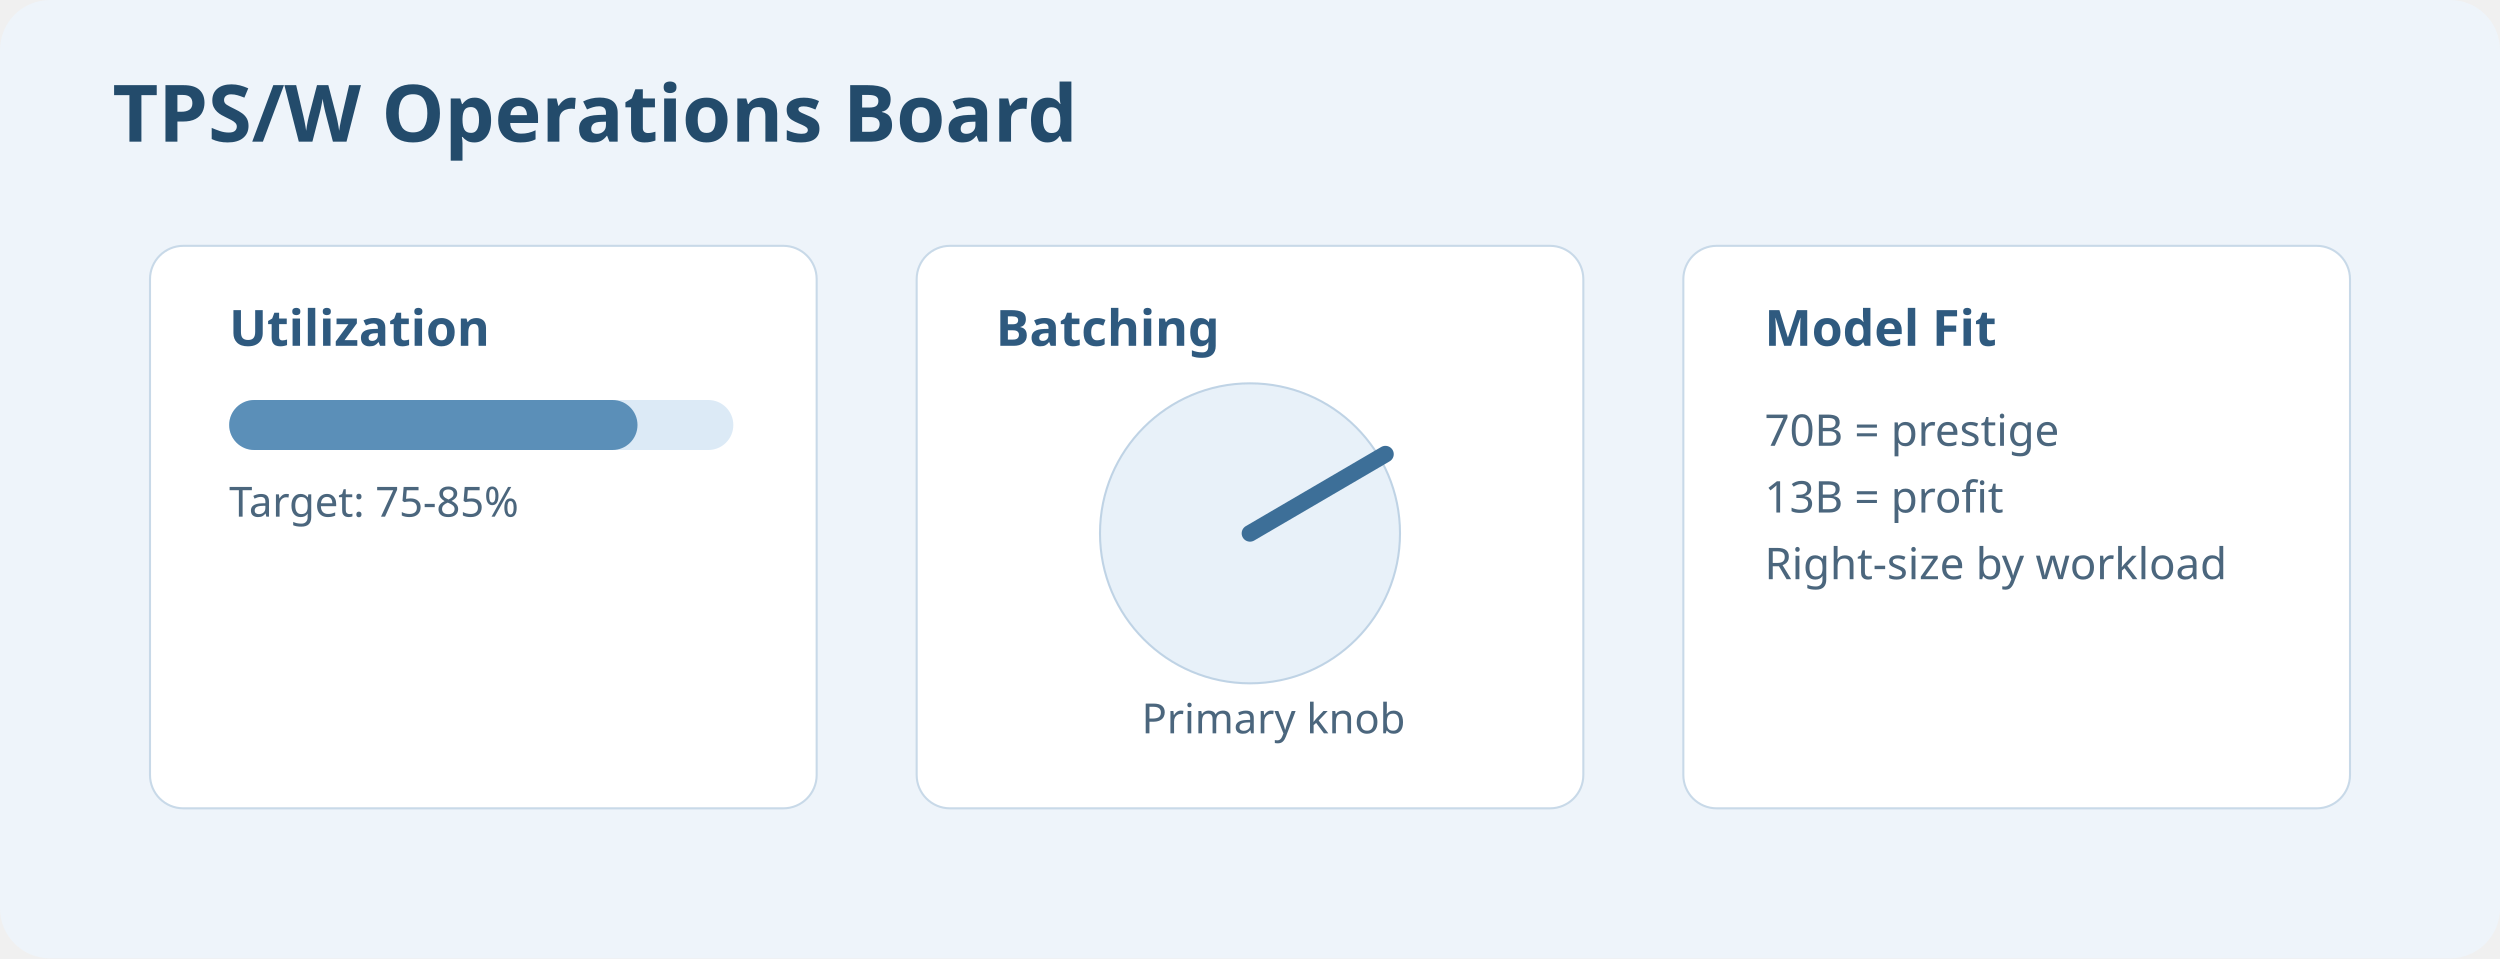
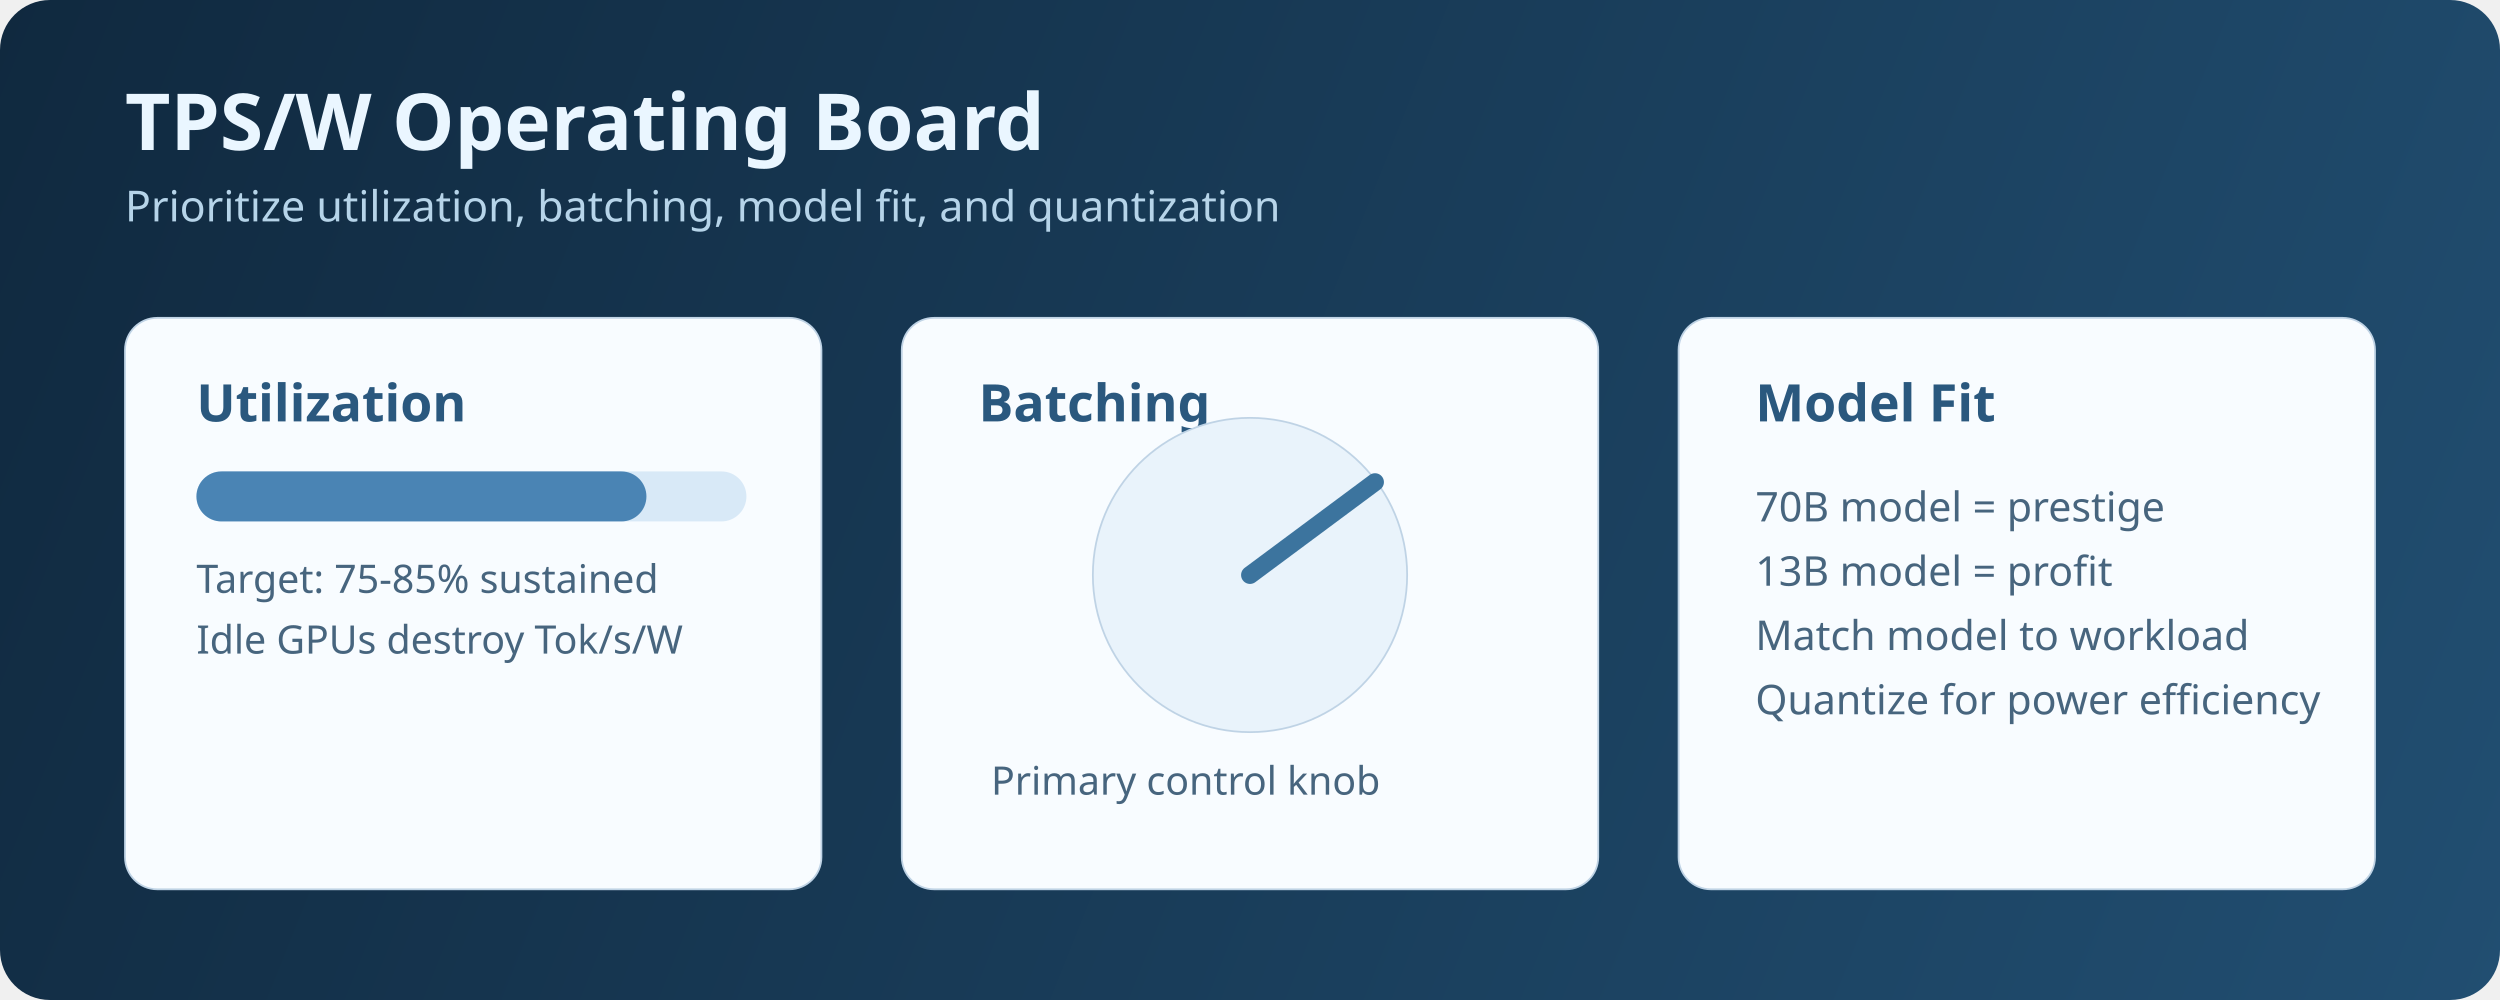
- <svg xmlns="http://www.w3.org/2000/svg" width="1200" height="460" viewBox="0 0 1200 460" fill="none">
-   <rect width="1200" height="460" rx="24" fill="#EEF4FA" />
-   <text x="54" y="68" fill="#234B6B" font-family="Avenir Next, Segoe UI, sans-serif" font-size="38" font-weight="700">TPS/W Operations Board</text>
+ <svg xmlns="http://www.w3.org/2000/svg" width="1400" height="560" viewBox="0 0 1400 560" fill="none">
+   <defs>
+     <linearGradient id="bg" x1="0" y1="0" x2="1400" y2="560" gradientUnits="userSpaceOnUse">
+       <stop stop-color="#10293F" />
+       <stop offset="1" stop-color="#214E71" />
+     </linearGradient>
+   </defs>
+   <rect width="1400" height="560" rx="28" fill="url(#bg)" />
+   <text x="70" y="84" fill="#EAF6FF" font-family="Avenir Next, Segoe UI, sans-serif" font-size="44" font-weight="700">TPS/W Operating Board</text>
+   <text x="70" y="124" fill="#B6D4E9" font-family="Avenir Next, Segoe UI, sans-serif" font-size="24">Prioritize utilization, batching, model fit, and quantization</text>
  <g>
-     <rect x="72" y="118" width="320" height="270" rx="16" fill="#FFFFFF" stroke="#C8D9E8" />
-     <rect x="440" y="118" width="320" height="270" rx="16" fill="#FFFFFF" stroke="#C8D9E8" />
-     <rect x="808" y="118" width="320" height="270" rx="16" fill="#FFFFFF" stroke="#C8D9E8" />
-     <text x="110" y="166" fill="#2F5A7F" font-family="Avenir Next, Segoe UI, sans-serif" font-size="24" font-weight="700">Utilization</text>
-     <rect x="110" y="192" width="242" height="24" rx="12" fill="#DCEAF6" />
-     <rect x="110" y="192" width="196" height="24" rx="12" fill="#5B8FB8" />
-     <text x="110" y="248" fill="#4B667D" font-family="Avenir Next, Segoe UI, sans-serif" font-size="20">Target: 75-85%</text>
-     <text x="478" y="166" fill="#2F5A7F" font-family="Avenir Next, Segoe UI, sans-serif" font-size="24" font-weight="700">Batching</text>
-     <circle cx="600" cy="256" r="72" fill="#E8F1F9" stroke="#BFD3E5" />
-     <path d="M600 256L665 218" stroke="#3D6F98" stroke-width="8" stroke-linecap="round" />
-     <text x="548" y="352" fill="#4B667D" font-family="Avenir Next, Segoe UI, sans-serif" font-size="20">Primary knob</text>
-     <text x="847" y="166" fill="#2F5A7F" font-family="Avenir Next, Segoe UI, sans-serif" font-size="24" font-weight="700">Model Fit</text>
-     <text x="847" y="214" fill="#4B667D" font-family="Avenir Next, Segoe UI, sans-serif" font-size="21">70B = prestige</text>
-     <text x="847" y="246" fill="#4B667D" font-family="Avenir Next, Segoe UI, sans-serif" font-size="21">13B = profit</text>
-     <text x="847" y="278" fill="#4B667D" font-family="Avenir Next, Segoe UI, sans-serif" font-size="21">Right-size by workload</text>
+     <rect x="70" y="178" width="390" height="320" rx="18" fill="#F8FCFF" stroke="#BFD3E5" />
+     <rect x="505" y="178" width="390" height="320" rx="18" fill="#F8FCFF" stroke="#BFD3E5" />
+     <rect x="940" y="178" width="390" height="320" rx="18" fill="#F8FCFF" stroke="#BFD3E5" />
+     <text x="110" y="236" fill="#2A587E" font-family="Avenir Next, Segoe UI, sans-serif" font-size="29" font-weight="700">Utilization</text>
+     <rect x="110" y="264" width="308" height="28" rx="14" fill="#D8E9F7" />
+     <rect x="110" y="264" width="252" height="28" rx="14" fill="#4A84B4" />
+     <text x="110" y="332" fill="#47657E" font-family="Avenir Next, Segoe UI, sans-serif" font-size="22">Target: 75-85% sustained</text>
+     <text x="110" y="366" fill="#47657E" font-family="Avenir Next, Segoe UI, sans-serif" font-size="22">Idle GPUs destroy Tok/s/W</text>
+     <text x="548" y="236" fill="#2A587E" font-family="Avenir Next, Segoe UI, sans-serif" font-size="29" font-weight="700">Batching</text>
+     <circle cx="700" cy="322" r="88" fill="#E9F3FB" stroke="#BFD3E5" />
+     <path d="M700 322L770 270" stroke="#3C749E" stroke-width="10" stroke-linecap="round" />
+     <text x="555" y="445" fill="#47657E" font-family="Avenir Next, Segoe UI, sans-serif" font-size="22">Primary control knob</text>
+     <text x="983" y="236" fill="#2A587E" font-family="Avenir Next, Segoe UI, sans-serif" font-size="29" font-weight="700">Model Fit</text>
+     <text x="983" y="292" fill="#47657E" font-family="Avenir Next, Segoe UI, sans-serif" font-size="23">70B model = prestige</text>
+     <text x="983" y="328" fill="#47657E" font-family="Avenir Next, Segoe UI, sans-serif" font-size="23">13B model = profit</text>
+     <text x="983" y="364" fill="#47657E" font-family="Avenir Next, Segoe UI, sans-serif" font-size="23">Match model to workload</text>
+     <text x="983" y="400" fill="#47657E" font-family="Avenir Next, Segoe UI, sans-serif" font-size="23">Quantize for power efficiency</text>
  </g>
</svg>
